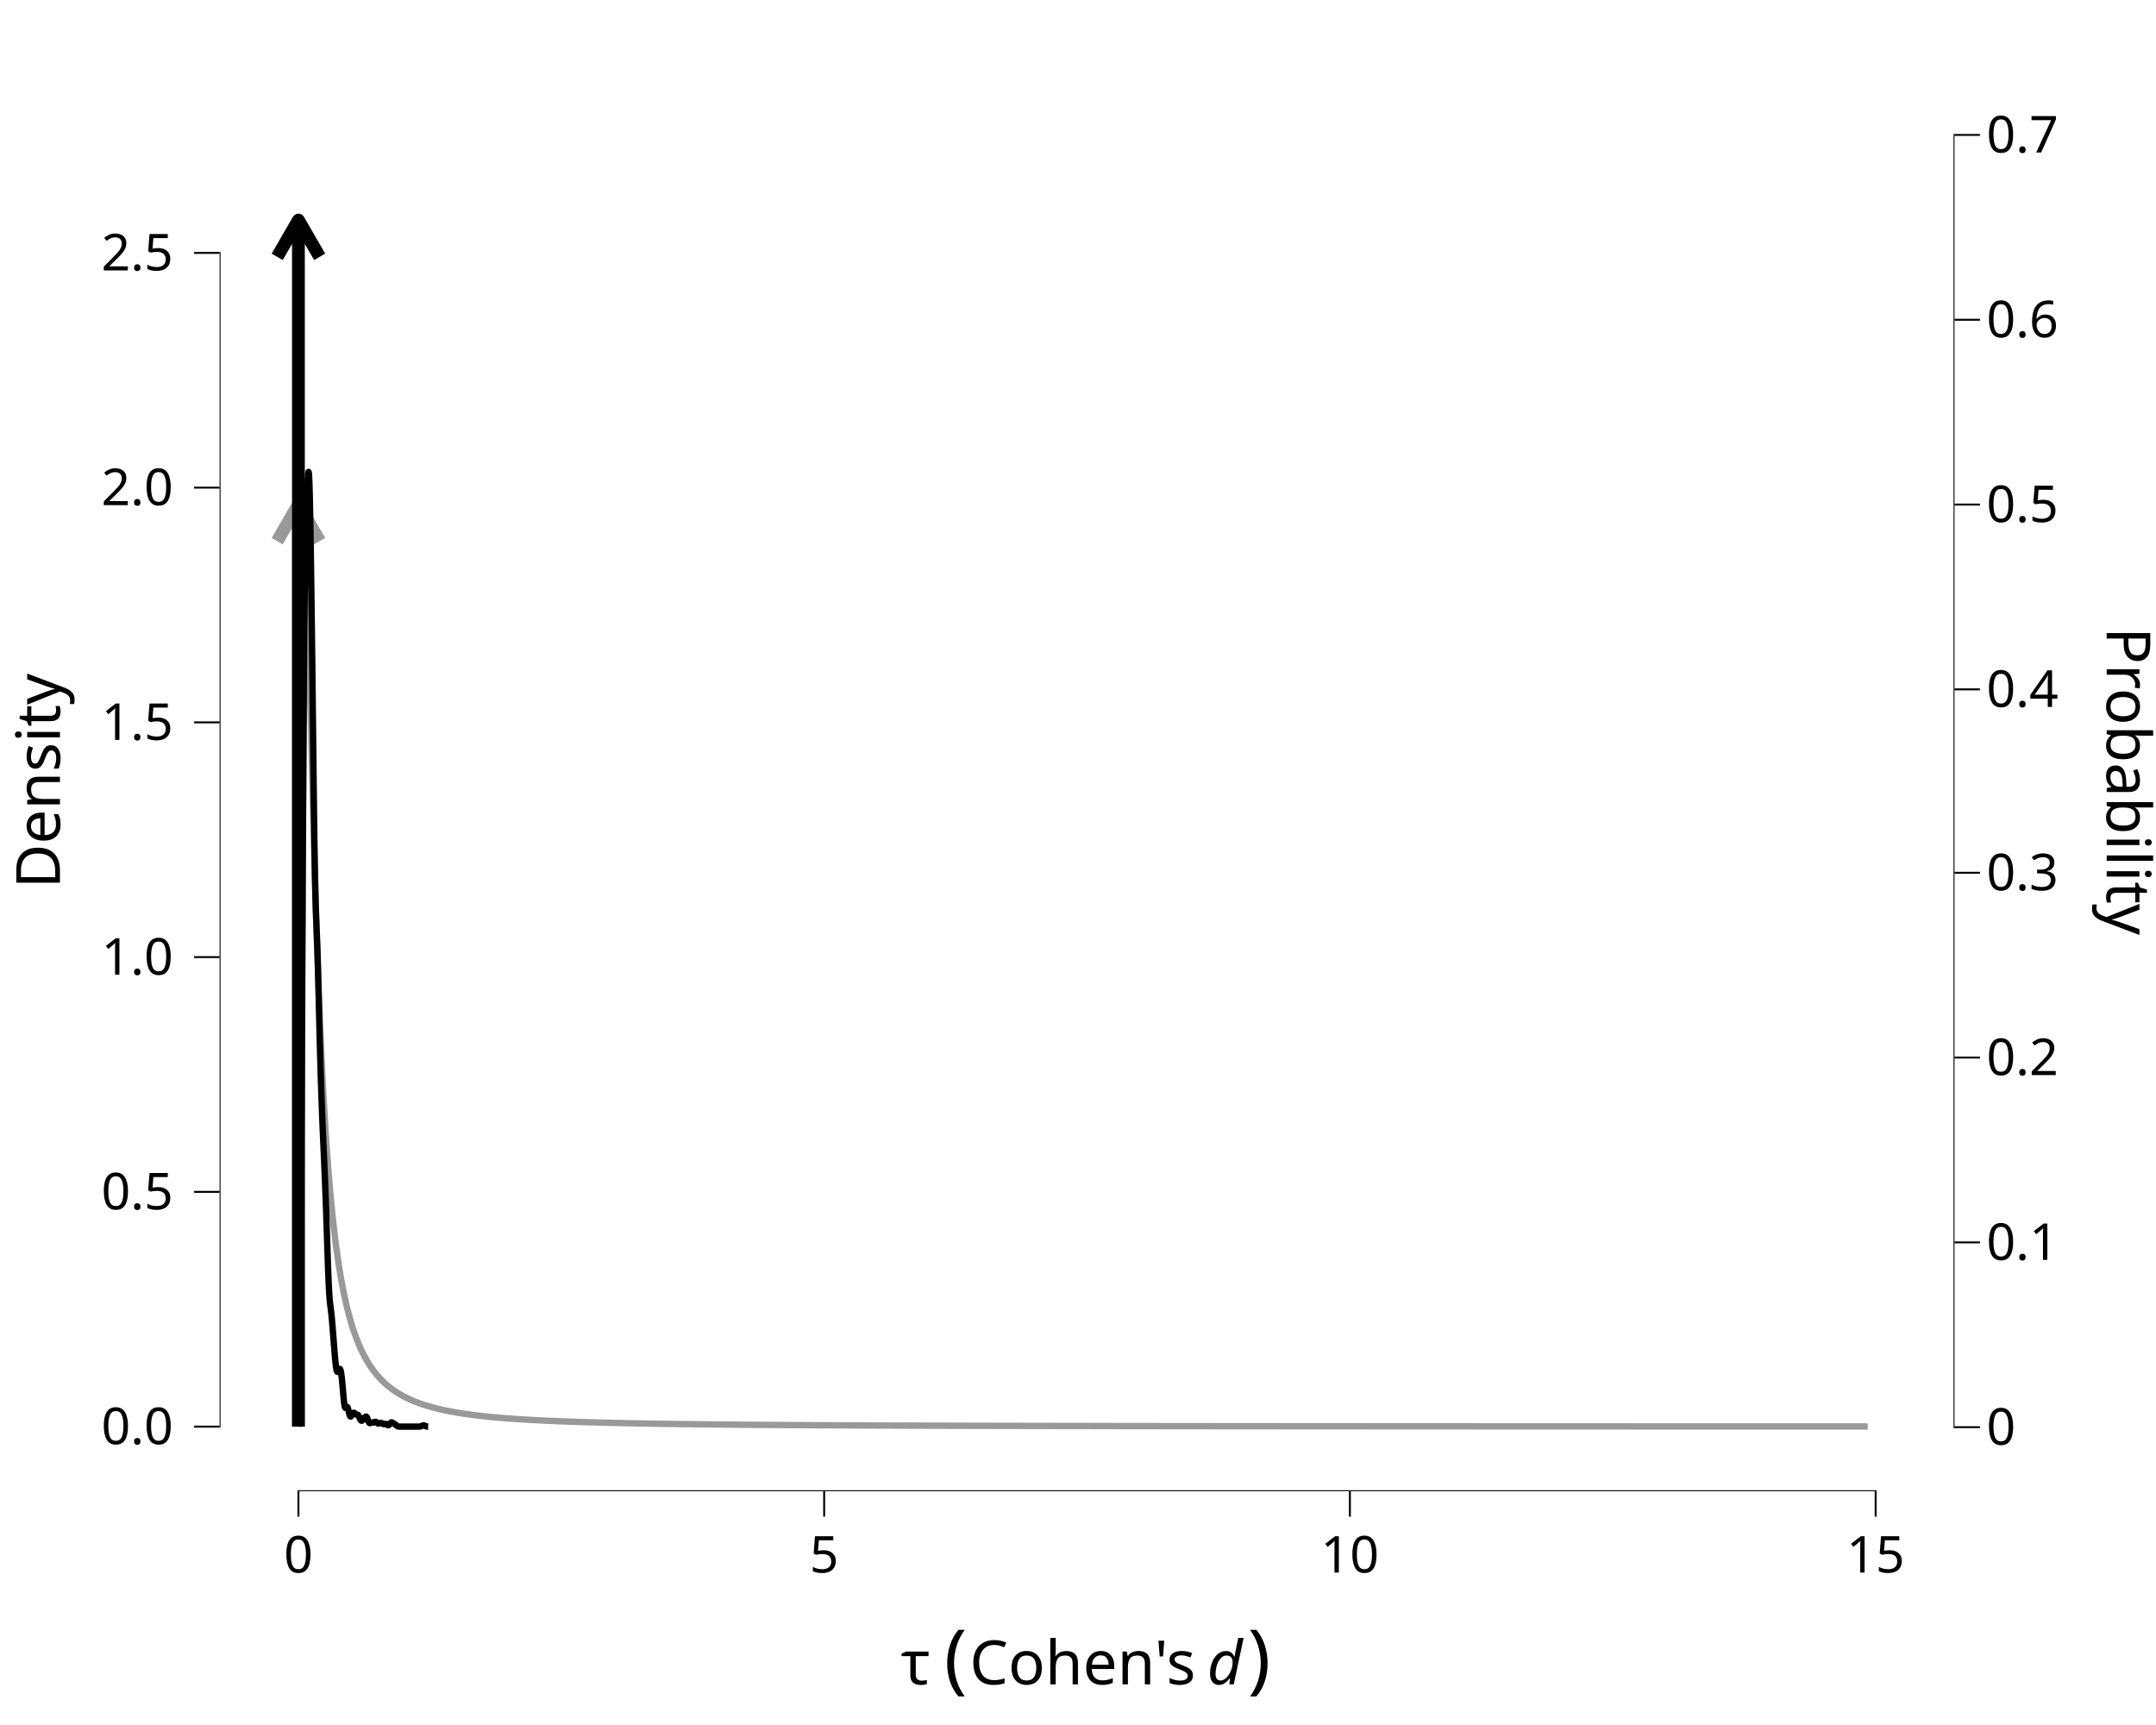
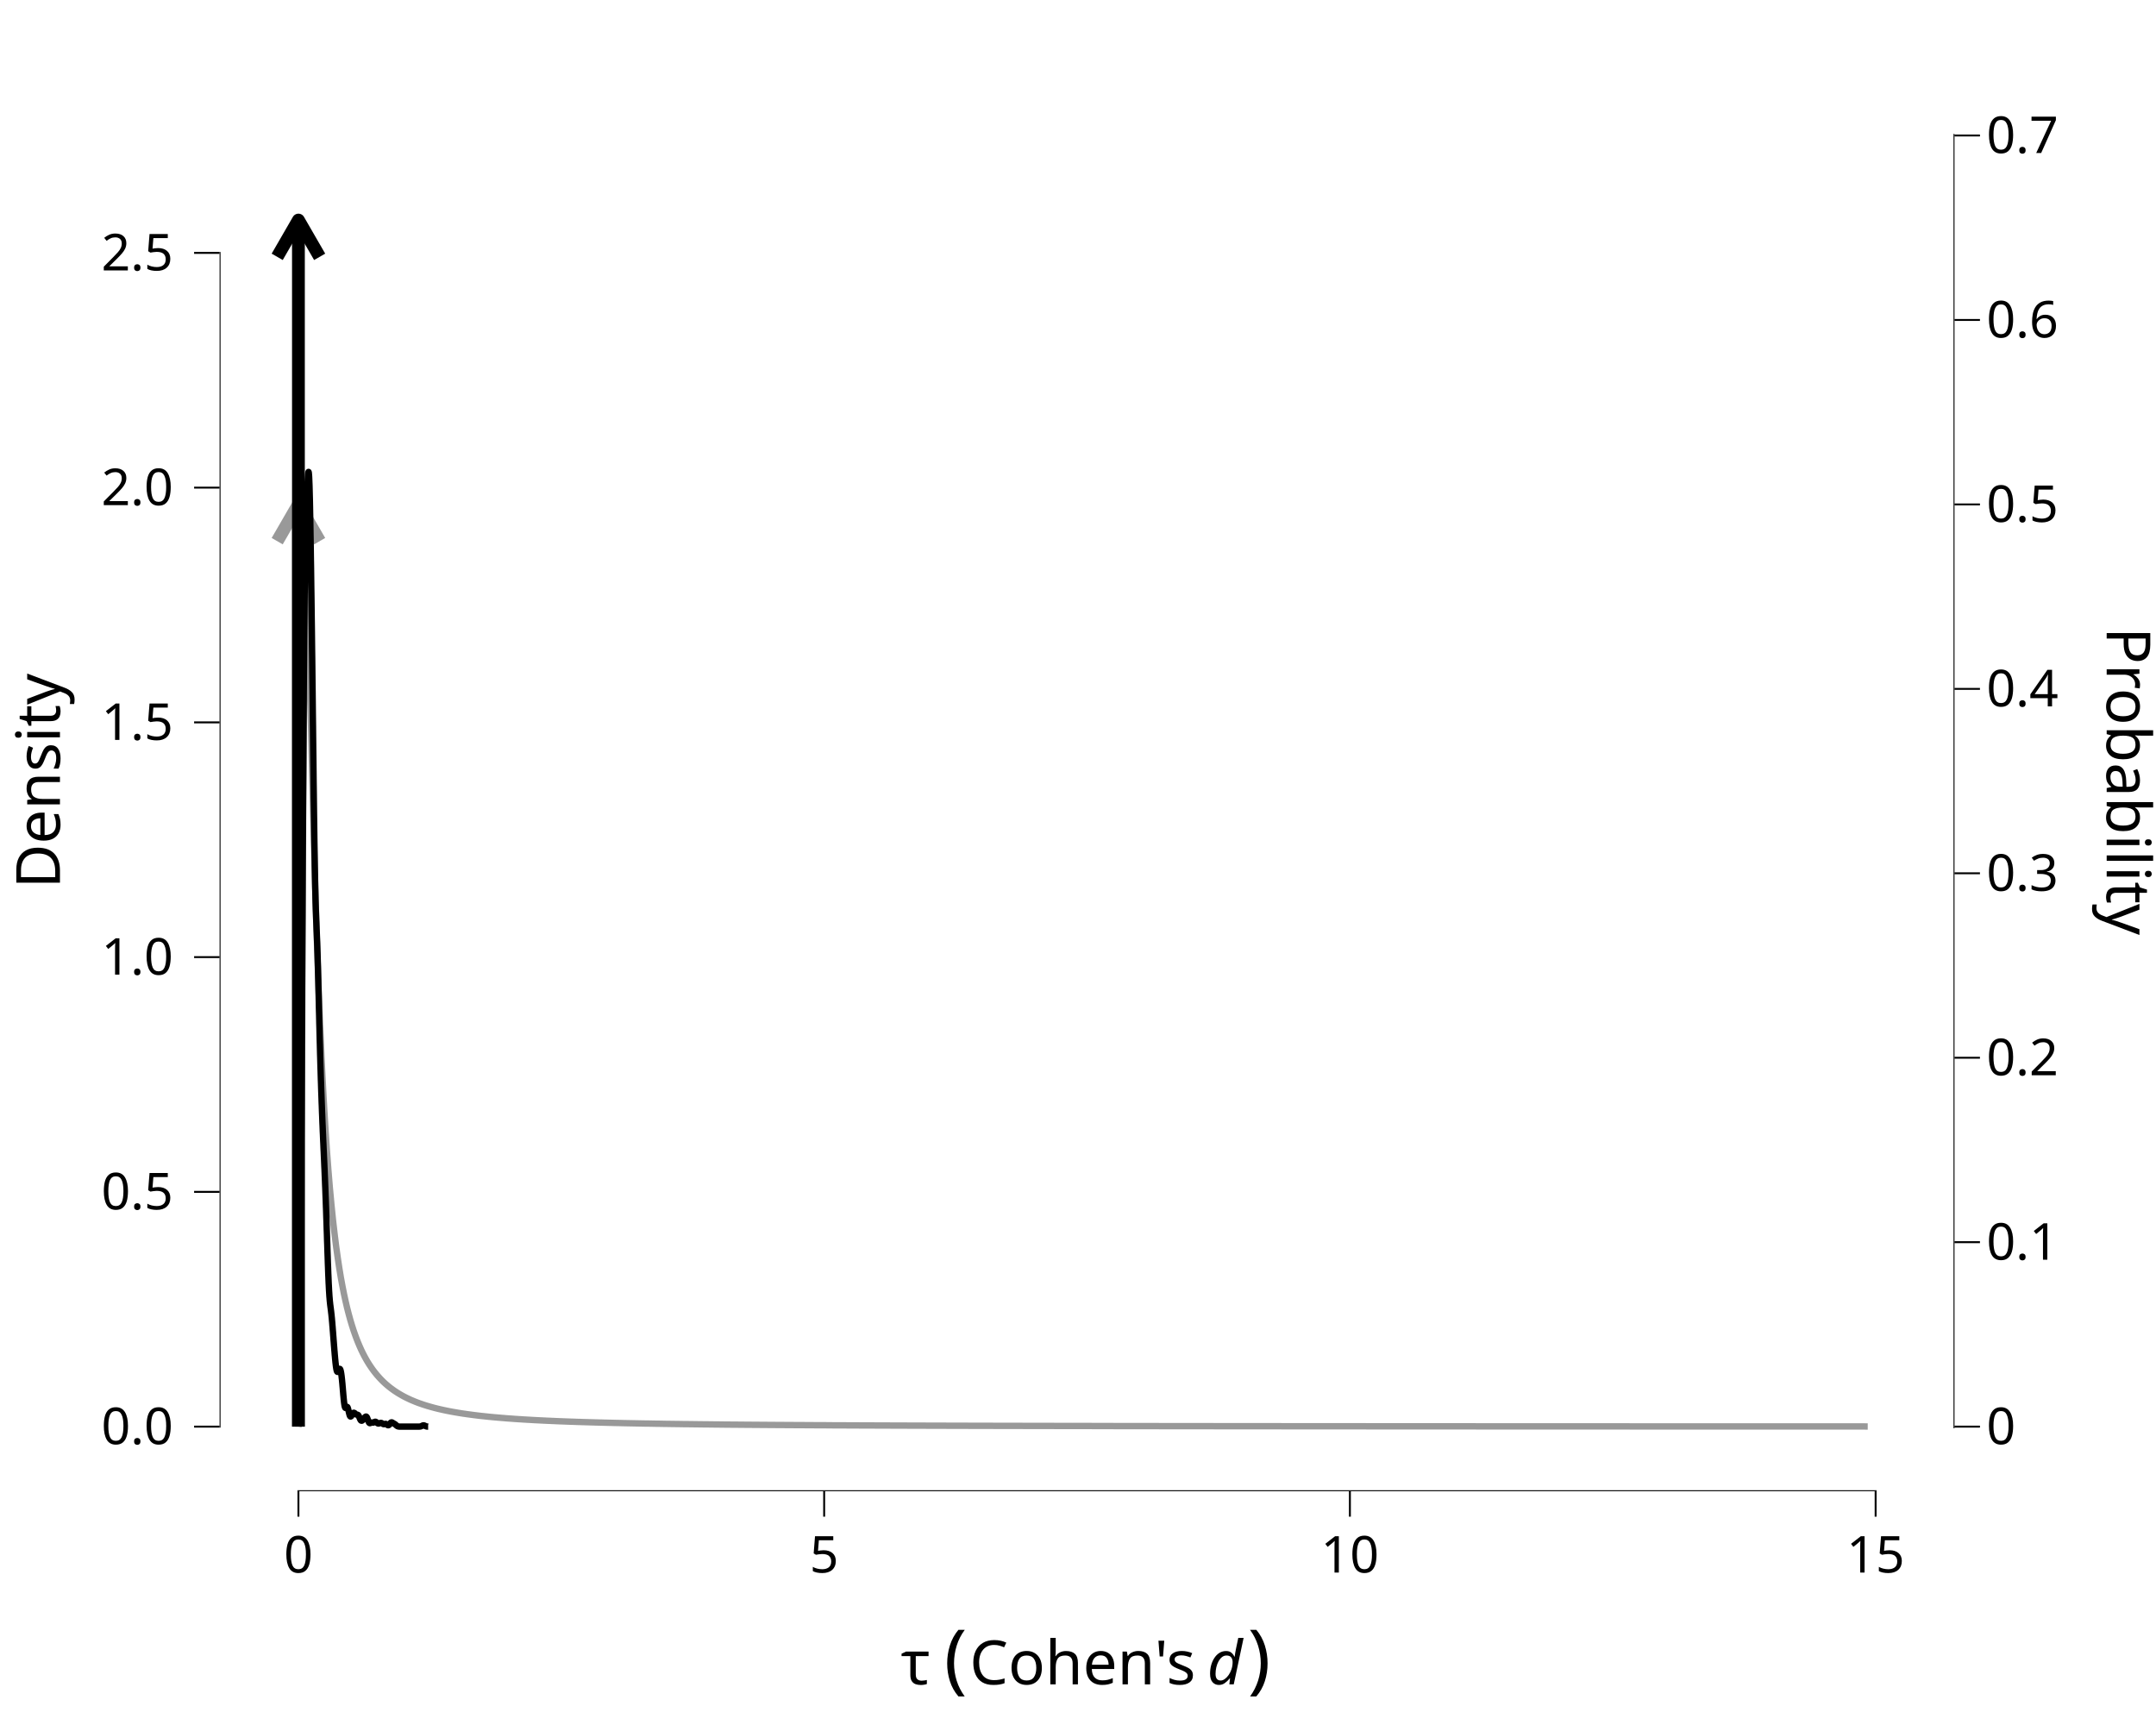
<svg xmlns="http://www.w3.org/2000/svg" class="svglite" data-engine-version="2.0" width="720.00pt" height="576.00pt" viewBox="0 0 720.00 576.00">
  <defs>
    <style type="text/css">
    .svglite line, .svglite polyline, .svglite polygon, .svglite path, .svglite rect, .svglite circle {
      fill: none;
      stroke: #000000;
      stroke-linecap: round;
      stroke-linejoin: round;
      stroke-miterlimit: 10.00;
    }
  </style>
  </defs>
  <rect width="100%" height="100%" style="stroke: none; fill: #FFFFFF;" />
  <defs>
    <clipPath id="cpMC4wMHw3MjAuMDB8MC4wMHw1NzYuMDA=">
      <rect x="0.00" y="0.00" width="720.00" height="576.00" />
    </clipPath>
  </defs>
  <g clip-path="url(#cpMC4wMHw3MjAuMDB8MC4wMHw1NzYuMDA=)">
    <rect x="-0" y="0.00" width="720.00" height="576.00" style="stroke-width: 10.67; stroke: none;" />
  </g>
  <defs>
    <clipPath id="cpNzMuMzN8NjUyLjcwfDIzLjcwfDQ5Ny45Mg==">
      <rect x="73.33" y="23.70" width="579.38" height="474.23" />
    </clipPath>
  </defs>
  <g clip-path="url(#cpNzMuMzN8NjUyLjcwfDIzLjcwfDQ5Ny45Mg==)">
    <rect x="73.33" y="23.70" width="579.38" height="474.23" style="stroke-width: 10.67; stroke: none;" />
    <polyline points="99.66,476.37 99.66,476.37 100.19,474.07 100.71,389.40 101.23,270.35 101.76,208.82 102.28,193.49 102.81,201.84 103.33,220.21 103.86,241.73 104.38,263.23 104.91,283.35 105.43,301.61 105.96,317.92 106.48,332.38 107.01,345.17 107.53,356.49 108.05,366.50 108.58,375.39 109.10,383.29 109.63,390.34 110.15,396.65 110.68,402.31 111.20,407.41 111.73,412.01 112.25,416.18 112.78,419.96 113.30,423.40 113.82,426.55 114.35,429.42 114.87,432.06 115.40,434.48 115.92,436.72 116.45,438.78 116.97,440.68 117.50,442.45 118.02,444.09 118.55,445.61 119.07,447.03 119.60,448.36 120.12,449.59 120.64,450.75 121.17,451.84 121.69,452.85 122.22,453.81 122.74,454.71 123.27,455.56 123.79,456.35 124.32,457.11 124.84,457.82 125.37,458.49 125.89,459.13 126.42,459.73 126.94,460.31 127.46,460.85 127.99,461.37 128.51,461.86 129.04,462.33 129.56,462.77 130.09,463.20 130.61,463.60 131.14,463.99 131.66,464.36 132.19,464.71 132.71,465.05 133.23,465.37 133.76,465.68 134.28,465.98 134.81,466.27 135.33,466.54 135.86,466.80 136.38,467.05 136.91,467.30 137.43,467.53 137.96,467.75 138.48,467.97 139.01,468.18 139.53,468.38 140.05,468.57 140.58,468.75 141.10,468.93 141.63,469.11 142.15,469.27 142.68,469.44 143.20,469.59 143.73,469.74 144.25,469.89 144.78,470.03 145.30,470.17 145.83,470.30 146.35,470.43 146.87,470.55 147.40,470.67 147.92,470.79 148.45,470.90 148.97,471.01 149.50,471.12 150.02,471.22 150.55,471.32 151.07,471.42 151.60,471.51 152.12,471.60 152.64,471.69 153.17,471.78 153.69,471.86 154.22,471.95 154.74,472.03 155.27,472.10 155.79,472.18 156.32,472.25 156.84,472.32 157.37,472.39 157.89,472.46 158.42,472.53 158.94,472.59 159.46,472.66 159.99,472.72 160.51,472.78 161.04,472.84 161.56,472.89 162.09,472.95 162.61,473.00 163.14,473.06 163.66,473.11 164.19,473.16 164.71,473.21 165.24,473.26 165.76,473.30 166.28,473.35 166.81,473.39 167.33,473.44 167.86,473.48 168.38,473.52 168.91,473.57 169.43,473.61 169.96,473.65 170.48,473.68 171.01,473.72 171.53,473.76 172.05,473.80 172.58,473.83 173.10,473.87 173.63,473.90 174.15,473.93 174.68,473.97 175.20,474.00 175.73,474.03 176.25,474.06 176.78,474.09 177.30,474.12 177.83,474.15 178.35,474.18 178.87,474.21 179.40,474.23 179.92,474.26 180.45,474.29 180.97,474.31 181.50,474.34 182.02,474.36 182.55,474.39 183.07,474.41 183.60,474.43 184.12,474.46 184.64,474.48 185.17,474.50 185.69,474.53 186.22,474.55 186.74,474.57 187.27,474.59 187.79,474.61 188.32,474.63 188.84,474.65 189.37,474.67 189.89,474.69 190.42,474.71 190.94,474.73 191.46,474.74 191.99,474.76 192.51,474.78 193.04,474.80 193.56,474.81 194.09,474.83 194.61,474.85 195.14,474.86 195.66,474.88 196.19,474.89 196.71,474.91 197.24,474.92 197.76,474.94 198.28,474.95 198.81,474.97 199.33,474.98 199.86,475.00 200.38,475.01 200.91,475.02 201.43,475.04 201.96,475.05 202.48,475.06 203.01,475.08 203.53,475.09 204.05,475.10 204.58,475.11 205.10,475.13 205.63,475.14 206.15,475.15 206.68,475.16 207.20,475.17 207.73,475.19 208.25,475.20 208.78,475.21 209.30,475.22 209.83,475.23 210.35,475.24 210.87,475.25 211.40,475.26 211.92,475.27 212.45,475.28 212.97,475.29 213.50,475.30 214.02,475.31 214.55,475.32 215.07,475.33 215.60,475.34 216.12,475.35 216.65,475.35 217.17,475.36 217.69,475.37 218.22,475.38 218.74,475.39 219.27,475.40 219.79,475.41 220.32,475.41 220.84,475.42 221.37,475.43 221.89,475.44 222.42,475.45 222.94,475.45 223.46,475.46 223.99,475.47 224.51,475.48 225.04,475.48 225.56,475.49 226.09,475.50 226.61,475.50 227.14,475.51 227.66,475.52 228.19,475.53 228.71,475.53 229.24,475.54 229.76,475.54 230.28,475.55 230.81,475.56 231.33,475.56 231.86,475.57 232.38,475.58 232.91,475.58 233.43,475.59 233.96,475.59 234.48,475.60 235.01,475.61 235.53,475.61 236.05,475.62 236.58,475.62 237.10,475.63 237.63,475.63 238.15,475.64 238.68,475.65 239.20,475.65 239.73,475.66 240.25,475.66 240.78,475.67 241.30,475.67 241.83,475.68 242.35,475.68 242.87,475.69 243.40,475.69 243.92,475.70 244.45,475.70 244.97,475.71 245.50,475.71 246.02,475.71 246.55,475.72 247.07,475.72 247.60,475.73 248.12,475.73 248.65,475.74 249.17,475.74 249.69,475.75 250.22,475.75 250.74,475.75 251.27,475.76 251.79,475.76 252.32,475.77 252.84,475.77 253.37,475.77 253.89,475.78 254.42,475.78 254.94,475.79 255.46,475.79 255.99,475.79 256.51,475.80 257.04,475.80 257.56,475.81 258.09,475.81 258.61,475.81 259.14,475.82 259.66,475.82 260.19,475.82 260.71,475.83 261.24,475.83 261.76,475.83 262.28,475.84 262.81,475.84 263.33,475.84 263.86,475.85 264.38,475.85 264.91,475.85 265.43,475.86 265.96,475.86 266.48,475.86 267.01,475.87 267.53,475.87 268.06,475.87 268.58,475.87 269.10,475.88 269.63,475.88 270.15,475.88 270.68,475.89 271.20,475.89 271.73,475.89 272.25,475.90 272.78,475.90 273.30,475.90 273.83,475.90 274.35,475.91 274.87,475.91 275.40,475.91 275.92,475.91 276.45,475.92 276.97,475.92 277.50,475.92 278.02,475.93 278.55,475.93 279.07,475.93 279.60,475.93 280.12,475.94 280.65,475.94 281.17,475.94 281.69,475.94 282.22,475.94 282.74,475.95 283.27,475.95 283.79,475.95 284.32,475.95 284.84,475.96 285.37,475.96 285.89,475.96 286.42,475.96 286.94,475.97 287.46,475.97 287.99,475.97 288.51,475.97 289.04,475.97 289.56,475.98 290.09,475.98 290.61,475.98 291.14,475.98 291.66,475.98 292.19,475.99 292.71,475.99 293.24,475.99 293.76,475.99 294.28,475.99 294.81,476.00 295.33,476.00 295.86,476.00 296.38,476.00 296.91,476.00 297.43,476.01 297.96,476.01 298.48,476.01 299.01,476.01 299.53,476.01 300.06,476.02 300.58,476.02 301.10,476.02 301.63,476.02 302.15,476.02 302.68,476.02 303.20,476.03 303.73,476.03 304.25,476.03 304.78,476.03 305.30,476.03 305.83,476.03 306.35,476.04 306.87,476.04 307.40,476.04 307.92,476.04 308.45,476.04 308.97,476.04 309.50,476.05 310.02,476.05 310.55,476.05 311.07,476.05 311.60,476.05 312.12,476.05 312.65,476.06 313.17,476.06 313.69,476.06 314.22,476.06 314.74,476.06 315.27,476.06 315.79,476.06 316.32,476.07 316.84,476.07 317.37,476.07 317.89,476.07 318.42,476.07 318.94,476.07 319.47,476.07 319.99,476.08 320.51,476.08 321.04,476.08 321.56,476.08 322.09,476.08 322.61,476.08 323.14,476.08 323.66,476.09 324.19,476.09 324.71,476.09 325.24,476.09 325.76,476.09 326.28,476.09 326.81,476.09 327.33,476.09 327.86,476.10 328.38,476.10 328.91,476.10 329.43,476.10 329.96,476.10 330.48,476.10 331.01,476.10 331.53,476.10 332.06,476.11 332.58,476.11 333.10,476.11 333.63,476.11 334.15,476.11 334.68,476.11 335.20,476.11 335.73,476.11 336.25,476.11 336.78,476.12 337.30,476.12 337.83,476.12 338.35,476.12 338.87,476.12 339.40,476.12 339.92,476.12 340.45,476.12 340.97,476.12 341.50,476.12 342.02,476.13 342.55,476.13 343.07,476.13 343.60,476.13 344.12,476.13 344.65,476.13 345.17,476.13 345.69,476.13 346.22,476.13 346.74,476.14 347.27,476.14 347.79,476.14 348.32,476.14 348.84,476.14 349.37,476.14 349.89,476.14 350.42,476.14 350.94,476.14 351.47,476.14 351.99,476.14 352.51,476.15 353.04,476.15 353.56,476.15 354.09,476.15 354.61,476.15 355.14,476.15 355.66,476.15 356.19,476.15 356.71,476.15 357.24,476.15 357.76,476.15 358.28,476.16 358.81,476.16 359.33,476.16 359.86,476.16 360.38,476.16 360.91,476.16 361.43,476.16 361.96,476.16 362.48,476.16 363.01,476.16 363.53,476.16 364.06,476.16 364.58,476.16 365.10,476.17 365.63,476.17 366.15,476.17 366.68,476.17 367.20,476.17 367.73,476.17 368.25,476.17 368.78,476.17 369.30,476.17 369.83,476.17 370.35,476.17 370.88,476.17 371.40,476.17 371.92,476.18 372.45,476.18 372.97,476.18 373.50,476.18 374.02,476.18 374.55,476.18 375.07,476.18 375.60,476.18 376.12,476.18 376.65,476.18 377.17,476.18 377.69,476.18 378.22,476.18 378.74,476.18 379.27,476.19 379.79,476.19 380.32,476.19 380.84,476.19 381.37,476.19 381.89,476.19 382.42,476.19 382.94,476.19 383.47,476.19 383.99,476.19 384.51,476.19 385.04,476.19 385.56,476.19 386.09,476.19 386.61,476.19 387.14,476.20 387.66,476.20 388.19,476.20 388.71,476.20 389.24,476.20 389.76,476.20 390.28,476.20 390.81,476.20 391.33,476.20 391.86,476.20 392.38,476.20 392.91,476.20 393.43,476.20 393.96,476.20 394.48,476.20 395.01,476.20 395.53,476.20 396.06,476.21 396.58,476.21 397.10,476.21 397.63,476.21 398.15,476.21 398.68,476.21 399.20,476.21 399.73,476.21 400.25,476.21 400.78,476.21 401.30,476.21 401.83,476.21 402.35,476.21 402.88,476.21 403.40,476.21 403.92,476.21 404.45,476.21 404.97,476.21 405.50,476.22 406.02,476.22 406.55,476.22 407.07,476.22 407.60,476.22 408.12,476.22 408.65,476.22 409.17,476.22 409.69,476.22 410.22,476.22 410.74,476.22 411.27,476.22 411.79,476.22 412.32,476.22 412.84,476.22 413.37,476.22 413.89,476.22 414.42,476.22 414.94,476.22 415.47,476.22 415.99,476.22 416.51,476.23 417.04,476.23 417.56,476.23 418.09,476.23 418.61,476.23 419.14,476.23 419.66,476.23 420.19,476.23 420.71,476.23 421.24,476.23 421.76,476.23 422.29,476.23 422.81,476.23 423.33,476.23 423.86,476.23 424.38,476.23 424.91,476.23 425.43,476.23 425.96,476.23 426.48,476.23 427.01,476.23 427.53,476.23 428.06,476.24 428.58,476.24 429.10,476.24 429.63,476.24 430.15,476.24 430.68,476.24 431.20,476.24 431.73,476.24 432.25,476.24 432.78,476.24 433.30,476.24 433.83,476.24 434.35,476.24 434.88,476.24 435.40,476.24 435.92,476.24 436.45,476.24 436.97,476.24 437.50,476.24 438.02,476.24 438.55,476.24 439.07,476.24 439.60,476.24 440.12,476.24 440.65,476.24 441.17,476.25 441.70,476.25 442.22,476.25 442.74,476.25 443.27,476.25 443.79,476.25 444.32,476.25 444.84,476.25 445.37,476.25 445.89,476.25 446.42,476.25 446.94,476.25 447.47,476.25 447.99,476.25 448.51,476.25 449.04,476.25 449.56,476.25 450.09,476.25 450.61,476.25 451.14,476.25 451.66,476.25 452.19,476.25 452.71,476.25 453.24,476.25 453.76,476.25 454.29,476.25 454.81,476.25 455.33,476.25 455.86,476.25 456.38,476.26 456.91,476.26 457.43,476.26 457.96,476.26 458.48,476.26 459.01,476.26 459.53,476.26 460.06,476.26 460.58,476.26 461.10,476.26 461.63,476.26 462.15,476.26 462.68,476.26 463.20,476.26 463.73,476.26 464.25,476.26 464.78,476.26 465.30,476.26 465.83,476.26 466.35,476.26 466.88,476.26 467.40,476.26 467.92,476.26 468.45,476.26 468.97,476.26 469.50,476.26 470.02,476.26 470.55,476.26 471.07,476.26 471.60,476.26 472.12,476.26 472.65,476.26 473.17,476.26 473.70,476.27 474.22,476.27 474.74,476.27 475.27,476.27 475.79,476.27 476.32,476.27 476.84,476.27 477.37,476.27 477.89,476.27 478.42,476.27 478.94,476.27 479.47,476.27 479.99,476.27 480.51,476.27 481.04,476.27 481.56,476.27 482.09,476.27 482.61,476.27 483.14,476.27 483.66,476.27 484.19,476.27 484.71,476.27 485.24,476.27 485.76,476.27 486.29,476.27 486.81,476.27 487.33,476.27 487.86,476.27 488.38,476.27 488.91,476.27 489.43,476.27 489.96,476.27 490.48,476.27 491.01,476.27 491.53,476.27 492.06,476.27 492.58,476.27 493.11,476.28 493.63,476.28 494.15,476.28 494.68,476.28 495.20,476.28 495.73,476.28 496.25,476.28 496.78,476.28 497.30,476.28 497.83,476.28 498.35,476.28 498.88,476.28 499.40,476.28 499.92,476.28 500.45,476.28 500.97,476.28 501.50,476.28 502.02,476.28 502.55,476.28 503.07,476.28 503.60,476.28 504.12,476.28 504.65,476.28 505.17,476.28 505.70,476.28 506.22,476.28 506.74,476.28 507.27,476.28 507.79,476.28 508.32,476.28 508.84,476.28 509.37,476.28 509.89,476.28 510.42,476.28 510.94,476.28 511.47,476.28 511.99,476.28 512.51,476.28 513.04,476.28 513.56,476.28 514.09,476.28 514.61,476.28 515.14,476.28 515.66,476.28 516.19,476.28 516.71,476.29 517.24,476.29 517.76,476.29 518.29,476.29 518.81,476.29 519.33,476.29 519.86,476.29 520.38,476.29 520.91,476.29 521.43,476.29 521.96,476.29 522.48,476.29 523.01,476.29 523.53,476.29 524.06,476.29 524.58,476.29 525.11,476.29 525.63,476.29 526.15,476.29 526.68,476.29 527.20,476.29 527.73,476.29 528.25,476.29 528.78,476.29 529.30,476.29 529.83,476.29 530.35,476.29 530.88,476.29 531.40,476.29 531.92,476.29 532.45,476.29 532.97,476.29 533.50,476.29 534.02,476.29 534.55,476.29 535.07,476.29 535.60,476.29 536.12,476.29 536.65,476.29 537.17,476.29 537.70,476.29 538.22,476.29 538.74,476.29 539.27,476.29 539.79,476.29 540.32,476.29 540.84,476.29 541.37,476.29 541.89,476.29 542.42,476.29 542.94,476.29 543.47,476.29 543.99,476.29 544.52,476.30 545.04,476.30 545.56,476.30 546.09,476.30 546.61,476.30 547.14,476.30 547.66,476.30 548.19,476.30 548.71,476.30 549.24,476.30 549.76,476.30 550.29,476.30 550.81,476.30 551.33,476.30 551.86,476.30 552.38,476.30 552.91,476.30 553.43,476.30 553.96,476.30 554.48,476.30 555.01,476.30 555.53,476.30 556.06,476.30 556.58,476.30 557.11,476.30 557.63,476.30 558.15,476.30 558.68,476.30 559.20,476.30 559.73,476.30 560.25,476.30 560.78,476.30 561.30,476.30 561.83,476.30 562.35,476.30 562.88,476.30 563.40,476.30 563.92,476.30 564.45,476.30 564.97,476.30 565.50,476.30 566.02,476.30 566.55,476.30 567.07,476.30 567.60,476.30 568.12,476.30 568.65,476.30 569.17,476.30 569.70,476.30 570.22,476.30 570.74,476.30 571.27,476.30 571.79,476.30 572.32,476.30 572.84,476.30 573.37,476.30 573.89,476.30 574.42,476.30 574.94,476.30 575.47,476.30 575.99,476.30 576.52,476.30 577.04,476.30 577.56,476.30 578.09,476.30 578.61,476.30 579.14,476.31 579.66,476.31 580.19,476.31 580.71,476.31 581.24,476.31 581.76,476.31 582.29,476.31 582.81,476.31 583.33,476.31 583.86,476.31 584.38,476.31 584.91,476.31 585.43,476.31 585.96,476.31 586.48,476.31 587.01,476.31 587.53,476.31 588.06,476.31 588.58,476.31 589.11,476.31 589.63,476.31 590.15,476.31 590.68,476.31 591.20,476.31 591.73,476.31 592.25,476.31 592.78,476.31 593.30,476.31 593.83,476.31 594.35,476.31 594.88,476.31 595.40,476.31 595.93,476.31 596.45,476.31 596.97,476.31 597.50,476.31 598.02,476.31 598.55,476.31 599.07,476.31 599.60,476.31 600.12,476.31 600.65,476.31 601.17,476.31 601.70,476.31 602.22,476.31 602.74,476.31 603.27,476.31 603.79,476.31 604.32,476.31 604.84,476.31 605.37,476.31 605.89,476.31 606.42,476.31 606.94,476.31 607.47,476.31 607.99,476.31 608.52,476.31 609.04,476.31 609.56,476.31 610.09,476.31 610.61,476.31 611.14,476.31 611.66,476.31 612.19,476.31 612.71,476.31 613.24,476.31 613.76,476.31 614.29,476.31 614.81,476.31 615.33,476.31 615.86,476.31 616.38,476.31 616.91,476.31 617.43,476.31 617.96,476.31 618.48,476.31 619.01,476.31 619.53,476.31 620.06,476.31 620.58,476.31 621.11,476.31 621.63,476.31 622.15,476.31 622.68,476.31 623.20,476.32 623.73,476.32 " style="stroke-width: 2.13; stroke: #999999; stroke-linecap: butt;" />
    <line x1="99.66" y1="476.37" x2="99.66" y2="168.43" style="stroke-width: 4.27; stroke: #999999; stroke-linecap: butt;" />
    <polyline points="106.75,180.70 99.66,168.43 92.57,180.70 " style="stroke-width: 4.27; stroke: #999999; stroke-linecap: butt;" />
    <polyline points="99.66,476.37 99.66,468.52 99.70,467.21 99.75,465.74 99.79,464.07 99.83,462.21 99.88,460.12 99.92,457.80 99.96,455.22 100.01,452.36 100.05,449.22 100.09,445.78 100.14,442.04 100.18,437.98 100.22,433.59 100.27,428.87 100.31,423.81 100.35,418.42 100.40,412.69 100.44,406.62 100.48,400.24 100.53,393.53 100.57,386.53 100.61,379.25 100.66,371.69 100.70,363.91 100.75,355.92 100.79,347.77 100.83,339.49 100.88,331.11 100.92,322.67 100.96,314.21 101.01,305.78 101.05,297.41 101.09,289.15 101.14,281.03 101.18,273.09 101.22,265.37 101.27,257.90 101.31,250.73 101.35,243.88 101.40,237.35 101.44,231.18 101.48,225.36 101.53,219.91 101.57,214.83 101.61,210.12 101.66,205.77 101.70,201.77 101.74,198.10 101.79,194.76 101.83,191.72 101.87,188.96 101.92,186.45 101.96,184.18 102.00,182.12 102.05,180.23 102.09,178.50 102.13,176.90 102.18,175.40 102.22,174.00 102.26,172.66 102.31,171.39 102.35,170.16 102.39,168.97 102.44,167.82 102.48,166.69 102.52,165.60 102.57,164.53 102.61,163.51 102.65,162.53 102.70,161.61 102.74,160.75 102.78,159.97 102.83,159.27 102.87,158.68 102.91,158.20 102.96,157.85 103.00,157.64 103.04,157.58 103.09,157.69 103.13,157.96 103.17,158.42 103.22,159.06 103.26,159.90 103.30,160.94 103.35,162.17 103.39,163.60 103.43,165.21 103.48,167.01 103.52,168.98 103.56,171.12 103.61,173.41 103.65,175.84 103.69,178.42 103.74,181.11 103.78,183.92 103.82,186.83 103.87,189.83 103.91,192.91 103.95,196.08 104.00,199.32 104.04,202.63 104.08,206.00 104.13,209.43 104.17,212.92 104.21,216.47 104.26,220.06 104.30,223.71 104.34,227.40 104.39,231.14 104.43,234.90 104.47,238.69 104.52,242.50 104.56,246.31 104.60,250.11 104.65,253.88 104.69,257.61 104.73,261.28 104.78,264.87 104.82,268.37 104.86,271.76 104.91,275.03 104.95,278.17 104.99,281.16 105.04,284.00 105.08,286.68 105.12,289.19 105.17,291.54 105.21,293.72 105.25,295.75 105.30,297.61 105.34,299.32 105.38,300.89 105.43,302.35 105.47,303.70 105.52,304.95 105.56,306.13 105.60,307.25 105.65,308.32 105.69,309.37 105.73,310.41 105.78,311.45 105.82,312.50 105.86,313.59 105.91,314.72 105.95,315.90 105.99,317.14 106.04,318.44 106.08,319.81 106.12,321.24 106.17,322.74 106.21,324.30 106.25,325.91 106.30,327.58 106.34,329.29 106.38,331.03 106.43,332.80 106.47,334.59 106.51,336.39 106.56,338.18 106.60,339.97 106.64,341.74 106.69,343.48 106.73,345.20 106.77,346.89 106.82,348.54 106.86,350.15 106.90,351.73 106.95,353.27 106.99,354.77 107.03,356.23 107.08,357.66 107.12,359.06 107.16,360.42 107.21,361.76 107.25,363.07 107.29,364.35 107.34,365.61 107.38,366.84 107.42,368.05 107.47,369.24 107.51,370.40 107.55,371.54 107.60,372.66 107.64,373.76 107.68,374.84 107.73,375.89 107.77,376.93 107.81,377.95 107.86,378.95 107.90,379.93 107.94,380.90 107.99,381.86 108.03,382.81 108.07,383.76 108.12,384.71 108.16,385.65 108.20,386.60 108.25,387.56 108.29,388.52 108.33,389.50 108.38,390.49 108.42,391.50 108.46,392.52 108.51,393.56 108.55,394.62 108.59,395.70 108.64,396.81 108.68,397.93 108.72,399.08 108.77,400.25 108.81,401.44 108.85,402.65 108.90,403.88 108.94,405.13 108.98,406.40 109.03,407.68 109.07,408.98 109.11,410.29 109.16,411.61 109.20,412.93 109.24,414.26 109.29,415.58 109.33,416.89 109.37,418.19 109.42,419.47 109.46,420.73 109.50,421.96 109.55,423.16 109.59,424.31 109.63,425.42 109.68,426.48 109.72,427.49 109.76,428.45 109.81,429.35 109.85,430.19 109.89,430.97 109.94,431.69 109.98,432.35 110.02,432.96 110.07,433.51 110.11,434.02 110.15,434.49 110.20,434.92 110.24,435.32 110.28,435.70 110.33,436.05 110.37,436.40 110.42,436.73 110.46,437.07 110.50,437.40 110.55,437.75 110.59,438.10 110.63,438.48 110.68,438.86 110.72,439.27 110.76,439.69 110.81,440.14 110.85,440.60 110.89,441.08 110.94,441.58 110.98,442.09 111.02,442.61 111.07,443.15 111.11,443.69 111.15,444.24 111.20,444.80 111.24,445.36 111.28,445.92 111.33,446.48 111.37,447.04 111.41,447.59 111.46,448.15 111.50,448.70 111.54,449.25 111.59,449.80 111.63,450.34 111.67,450.87 111.72,451.40 111.76,451.91 111.80,452.42 111.85,452.91 111.89,453.39 111.93,453.86 111.98,454.31 112.02,454.74 112.06,455.14 112.11,455.53 112.15,455.89 112.19,456.22 112.24,456.53 112.28,456.82 112.32,457.07 112.37,457.30 112.41,457.49 112.45,457.66 112.50,457.80 112.54,457.91 112.58,458.00 112.63,458.05 112.67,458.08 112.71,458.09 112.76,458.07 112.80,458.04 112.84,457.99 112.89,457.93 112.93,457.85 112.97,457.76 113.02,457.67 113.06,457.58 113.10,457.49 113.15,457.40 113.19,457.31 113.23,457.24 113.28,457.17 113.32,457.12 113.36,457.08 113.41,457.07 113.45,457.07 113.49,457.09 113.54,457.13 113.58,457.19 113.62,457.27 113.67,457.38 113.71,457.51 113.75,457.66 113.80,457.84 113.84,458.04 113.88,458.26 113.93,458.51 113.97,458.79 114.01,459.09 114.06,459.42 114.10,459.77 114.14,460.14 114.19,460.54 114.23,460.96 114.27,461.40 114.32,461.86 114.36,462.34 114.40,462.83 114.45,463.33 114.49,463.83 114.53,464.34 114.58,464.85 114.62,465.35 114.66,465.85 114.71,466.33 114.75,466.79 114.79,467.24 114.84,467.65 114.88,468.04 114.92,468.40 114.97,468.73 115.01,469.02 115.05,469.28 115.10,469.50 115.14,469.68 115.19,469.83 115.23,469.95 115.27,470.04 115.32,470.10 115.36,470.13 115.40,470.13 115.45,470.12 115.49,470.09 115.53,470.05 115.58,470.00 115.62,469.95 115.66,469.90 115.71,469.85 115.75,469.81 115.79,469.78 115.84,469.76 115.88,469.75 115.92,469.76 115.97,469.79 116.01,469.84 116.05,469.91 116.10,470.00 116.14,470.11 116.18,470.24 116.23,470.38 116.27,470.54 116.31,470.71 116.36,470.88 116.40,471.07 116.44,471.26 116.49,471.45 116.53,471.64 116.57,471.83 116.62,472.01 116.66,472.17 116.70,472.33 116.75,472.47 116.79,472.60 116.83,472.71 116.88,472.80 116.92,472.88 116.96,472.93 117.01,472.97 117.05,472.99 117.09,473.00 117.14,472.99 117.18,472.96 117.22,472.93 117.27,472.88 117.31,472.82 117.35,472.75 117.40,472.68 117.44,472.61 117.48,472.53 117.53,472.45 117.57,472.37 117.61,472.29 117.66,472.22 117.70,472.15 117.74,472.08 117.79,472.02 117.83,471.96 117.87,471.91 117.92,471.86 117.96,471.82 118.00,471.79 118.05,471.77 118.09,471.75 118.13,471.74 118.18,471.74 118.22,471.75 118.26,471.76 118.31,471.77 118.35,471.80 118.39,471.82 118.44,471.86 118.48,471.89 118.52,471.93 118.57,471.97 118.61,472.02 118.65,472.06 118.70,472.11 118.74,472.15 118.78,472.19 118.83,472.23 118.87,472.26 118.91,472.29 118.96,472.31 119.00,472.33 119.04,472.35 119.09,472.36 119.13,472.37 119.17,472.37 119.22,472.37 119.26,472.37 119.30,472.38 119.35,472.38 119.39,472.39 119.43,472.40 119.48,472.41 119.52,472.44 119.56,472.47 119.61,472.51 119.65,472.56 119.69,472.62 119.74,472.68 119.78,472.76 119.82,472.84 119.87,472.93 119.91,473.03 119.95,473.13 120.00,473.24 120.04,473.35 120.09,473.46 120.13,473.56 120.17,473.67 120.22,473.77 120.26,473.87 120.30,473.96 120.35,474.04 120.39,474.12 120.43,474.18 120.48,474.24 120.52,474.29 120.56,474.33 120.61,474.36 120.65,474.38 120.69,474.40 120.74,474.40 120.78,474.40 120.82,474.39 120.87,474.37 120.91,474.35 120.95,474.32 121.00,474.29 121.04,474.25 121.08,474.21 121.13,474.17 121.17,474.12 121.21,474.07 121.26,474.03 121.30,473.98 121.34,473.93 121.39,473.87 121.43,473.82 121.47,473.77 121.52,473.71 121.56,473.66 121.60,473.60 121.65,473.54 121.69,473.49 121.73,473.43 121.78,473.38 121.82,473.32 121.86,473.27 121.91,473.22 121.95,473.17 121.99,473.13 122.04,473.09 122.08,473.06 122.12,473.03 122.17,473.02 122.21,473.01 122.25,473.01 122.30,473.02 122.34,473.04 122.38,473.08 122.43,473.12 122.47,473.18 122.51,473.25 122.56,473.33 122.60,473.41 122.64,473.51 122.69,473.62 122.73,473.73 122.77,473.85 122.82,473.97 122.86,474.10 122.90,474.22 122.95,474.34 122.99,474.46 123.03,474.57 123.08,474.68 123.12,474.78 123.16,474.87 123.21,474.95 123.25,475.02 123.29,475.07 123.34,475.12 123.38,475.16 123.42,475.18 123.47,475.20 123.51,475.21 123.55,475.20 123.60,475.20 123.64,475.18 123.68,475.17 123.73,475.15 123.77,475.12 123.81,475.10 123.86,475.08 123.90,475.06 123.94,475.04 123.99,475.02 124.03,475.01 124.07,475.00 124.12,475.00 124.16,474.99 124.20,474.99 124.25,475.00 124.29,475.00 124.33,475.01 124.38,475.02 124.42,475.02 124.46,475.03 124.51,475.03 124.55,475.03 124.59,475.03 124.64,475.02 124.68,475.02 124.72,475.00 124.77,474.99 124.81,474.97 124.86,474.95 124.90,474.92 124.94,474.90 124.99,474.87 125.03,474.85 125.07,474.82 125.12,474.80 125.16,474.78 125.20,474.76 125.25,474.75 125.29,474.74 125.33,474.74 125.38,474.74 125.42,474.75 125.46,474.76 125.51,474.78 125.55,474.80 125.59,474.83 125.64,474.86 125.68,474.90 125.72,474.93 125.77,474.97 125.81,475.01 125.85,475.05 125.90,475.09 125.94,475.13 125.98,475.17 126.03,475.20 126.07,475.23 126.11,475.26 126.16,475.28 126.20,475.30 126.24,475.32 126.29,475.33 126.33,475.34 126.37,475.34 126.42,475.34 126.46,475.33 126.50,475.33 126.55,475.32 126.59,475.30 126.63,475.29 126.68,475.27 126.72,475.25 126.76,475.24 126.81,475.22 126.85,475.20 126.89,475.18 126.94,475.17 126.98,475.15 127.02,475.14 127.07,475.13 127.11,475.12 127.15,475.12 127.20,475.12 127.24,475.12 127.28,475.13 127.33,475.14 127.37,475.15 127.41,475.17 127.46,475.19 127.50,475.21 127.54,475.24 127.59,475.26 127.63,475.29 127.67,475.32 127.72,475.35 127.76,475.38 127.80,475.40 127.85,475.43 127.89,475.46 127.93,475.48 127.98,475.50 128.02,475.52 128.06,475.53 128.11,475.54 128.15,475.55 128.19,475.55 128.24,475.55 128.28,475.54 128.32,475.54 128.37,475.53 128.41,475.52 128.45,475.51 128.50,475.49 128.54,475.48 128.58,475.47 128.63,475.46 128.67,475.45 128.71,475.45 128.76,475.45 128.80,475.45 128.84,475.45 128.89,475.46 128.93,475.48 128.97,475.50 129.02,475.52 129.06,475.55 129.10,475.58 129.15,475.61 129.19,475.64 129.23,475.68 129.28,475.72 129.32,475.75 129.36,475.78 129.41,475.82 129.45,475.84 129.49,475.87 129.54,475.89 129.58,475.90 129.62,475.91 129.67,475.91 129.71,475.91 129.76,475.89 129.80,475.88 129.84,475.85 129.89,475.82 129.93,475.78 129.97,475.74 130.02,475.69 130.06,475.64 130.10,475.58 130.15,475.52 130.19,475.46 130.23,475.40 130.28,475.34 130.32,475.28 130.36,475.22 130.41,475.17 130.45,475.12 130.49,475.07 130.54,475.03 130.58,475.00 130.62,474.98 130.67,474.96 130.71,474.95 130.75,474.94 130.80,474.94 130.84,474.95 130.88,474.96 130.93,474.98 130.97,475.00 131.01,475.02 131.06,475.05 131.10,475.08 131.14,475.10 131.19,475.13 131.23,475.16 131.27,475.19 131.32,475.22 131.36,475.24 131.40,475.27 131.45,475.29 131.49,475.32 131.53,475.34 131.58,475.36 131.62,475.38 131.66,475.41 131.71,475.43 131.75,475.46 131.79,475.48 131.84,475.51 131.88,475.54 131.92,475.57 131.97,475.60 132.01,475.64 132.05,475.67 132.10,475.71 132.14,475.75 132.18,475.79 132.23,475.83 132.27,475.86 132.31,475.90 132.36,475.94 132.40,475.98 132.44,476.01 132.49,476.05 132.53,476.08 132.57,476.11 132.62,476.14 132.66,476.17 132.70,476.19 132.75,476.22 132.79,476.24 132.83,476.26 132.88,476.27 132.92,476.29 132.96,476.30 133.01,476.31 133.05,476.32 133.09,476.33 133.14,476.34 133.18,476.34 133.22,476.35 133.27,476.35 133.31,476.35 133.35,476.36 133.40,476.36 133.44,476.36 133.48,476.36 133.53,476.36 133.57,476.36 133.61,476.37 133.66,476.37 133.70,476.37 133.74,476.37 133.79,476.37 133.83,476.37 133.87,476.37 133.92,476.37 133.96,476.37 134.00,476.37 134.05,476.37 134.09,476.37 134.13,476.37 134.18,476.37 134.22,476.37 134.26,476.37 134.31,476.37 134.35,476.37 134.39,476.37 134.44,476.37 134.48,476.37 134.52,476.37 134.57,476.37 134.61,476.37 134.66,476.37 134.70,476.37 134.74,476.37 134.79,476.37 134.83,476.37 134.87,476.37 134.92,476.37 134.96,476.37 135.00,476.37 135.05,476.37 135.09,476.37 135.13,476.37 135.18,476.37 135.22,476.37 135.26,476.37 135.31,476.37 135.35,476.37 135.39,476.37 135.44,476.37 135.48,476.37 135.52,476.37 135.57,476.37 135.61,476.37 135.65,476.37 135.70,476.37 135.74,476.37 135.78,476.37 135.83,476.37 135.87,476.37 135.91,476.37 135.96,476.37 136.00,476.37 136.04,476.37 136.09,476.37 136.13,476.37 136.17,476.37 136.22,476.37 136.26,476.37 136.30,476.37 136.35,476.37 136.39,476.37 136.43,476.37 136.48,476.37 136.52,476.37 136.56,476.37 136.61,476.37 136.65,476.37 136.69,476.37 136.74,476.37 136.78,476.37 136.82,476.37 136.87,476.37 136.91,476.37 136.95,476.37 137.00,476.37 137.04,476.37 137.08,476.37 137.13,476.37 137.17,476.37 137.21,476.37 137.26,476.37 137.30,476.37 137.34,476.37 137.39,476.37 137.43,476.37 137.47,476.37 137.52,476.37 137.56,476.37 137.60,476.37 137.65,476.37 137.69,476.37 137.73,476.37 137.78,476.37 137.82,476.37 137.86,476.37 137.91,476.37 137.95,476.37 137.99,476.37 138.04,476.37 138.08,476.37 138.12,476.37 138.17,476.37 138.21,476.37 138.25,476.37 138.30,476.37 138.34,476.37 138.38,476.37 138.43,476.37 138.47,476.37 138.51,476.37 138.56,476.37 138.60,476.37 138.64,476.37 138.69,476.37 138.73,476.37 138.77,476.37 138.82,476.37 138.86,476.37 138.90,476.37 138.95,476.37 138.99,476.37 139.03,476.37 139.08,476.37 139.12,476.37 139.16,476.37 139.21,476.37 139.25,476.37 139.29,476.37 139.34,476.37 139.38,476.37 139.43,476.37 139.47,476.37 139.51,476.37 139.56,476.37 139.60,476.37 139.64,476.37 139.69,476.37 139.73,476.37 139.77,476.37 139.82,476.36 139.86,476.36 139.90,476.36 139.95,476.36 139.99,476.36 140.03,476.36 140.08,476.35 140.12,476.35 140.16,476.35 140.21,476.34 140.25,476.34 140.29,476.33 140.34,476.32 140.38,476.32 140.42,476.31 140.47,476.29 140.51,476.28 140.55,476.27 140.60,476.25 140.64,476.24 140.68,476.22 140.73,476.20 140.77,476.18 140.81,476.16 140.86,476.14 140.90,476.12 140.94,476.10 140.99,476.08 141.03,476.06 141.07,476.04 141.12,476.02 141.16,476.00 141.20,475.98 141.25,475.97 141.29,475.96 141.33,475.95 141.38,475.94 141.42,475.94 141.46,475.94 141.51,475.95 141.55,475.95 141.59,475.96 141.64,475.97 141.68,475.99 141.72,476.00 141.77,476.02 141.81,476.04 141.85,476.06 141.90,476.08 141.94,476.10 141.98,476.12 142.03,476.15 142.07,476.17 142.11,476.19 142.16,476.21 142.20,476.23 142.24,476.24 142.29,476.26 142.33,476.27 142.37,476.29 142.42,476.30 142.46,476.31 142.50,476.32 142.55,476.33 142.59,476.33 142.63,476.34 142.68,476.34 142.72,476.35 142.76,476.35 142.81,476.35 142.85,476.36 142.89,476.36 142.94,476.36 142.98,476.36 " style="stroke-width: 2.13; stroke-linecap: butt;" />
    <line x1="99.66" y1="476.37" x2="99.66" y2="73.48" style="stroke-width: 4.27; stroke-linecap: butt;" />
    <polyline points="106.75,85.76 99.66,73.48 92.57,85.76 " style="stroke-width: 4.27; stroke-linecap: butt;" />
    <line x1="99.34" y1="497.92" x2="626.69" y2="497.92" style="stroke-width: 0.64; stroke-linecap: butt;" />
    <line x1="73.33" y1="476.69" x2="73.33" y2="84.13" style="stroke-width: 0.64; stroke-linecap: butt;" />
    <line x1="652.70" y1="476.90" x2="652.70" y2="44.72" style="stroke-width: 0.64; stroke-linecap: butt;" />
    <rect x="73.33" y="23.70" width="579.38" height="474.23" style="stroke-width: 0.00; stroke: none;" />
  </g>
  <g clip-path="url(#cpMC4wMHw3MjAuMDB8MC4wMHw1NzYuMDA=)">
    <polyline points="73.33,497.92 73.33,23.70 " style="stroke-width: 0.00; stroke: none; stroke-linecap: butt;" />
    <text x="57.85" y="482.22" text-anchor="end" style="font-size: 17.00px; font-family: sans;" textLength="23.63px" lengthAdjust="spacingAndGlyphs">0.0</text>
    <text x="57.85" y="403.83" text-anchor="end" style="font-size: 17.00px; font-family: sans;" textLength="23.63px" lengthAdjust="spacingAndGlyphs">0.5</text>
    <text x="57.85" y="325.45" text-anchor="end" style="font-size: 17.00px; font-family: sans;" textLength="23.63px" lengthAdjust="spacingAndGlyphs">1.0</text>
    <text x="57.85" y="247.06" text-anchor="end" style="font-size: 17.00px; font-family: sans;" textLength="23.63px" lengthAdjust="spacingAndGlyphs">1.5</text>
    <text x="57.85" y="168.68" text-anchor="end" style="font-size: 17.00px; font-family: sans;" textLength="23.63px" lengthAdjust="spacingAndGlyphs">2.0</text>
    <text x="57.85" y="90.29" text-anchor="end" style="font-size: 17.00px; font-family: sans;" textLength="23.63px" lengthAdjust="spacingAndGlyphs">2.5</text>
    <polyline points="64.82,476.37 73.33,476.37 " style="stroke-width: 0.64; stroke-linecap: butt;" />
    <polyline points="64.82,397.98 73.33,397.98 " style="stroke-width: 0.64; stroke-linecap: butt;" />
    <polyline points="64.82,319.60 73.33,319.60 " style="stroke-width: 0.64; stroke-linecap: butt;" />
    <polyline points="64.82,241.21 73.33,241.21 " style="stroke-width: 0.64; stroke-linecap: butt;" />
    <polyline points="64.82,162.83 73.33,162.83 " style="stroke-width: 0.64; stroke-linecap: butt;" />
    <polyline points="64.82,84.44 73.33,84.44 " style="stroke-width: 0.64; stroke-linecap: butt;" />
    <polyline points="652.70,497.92 652.70,23.70 " style="stroke-width: 0.00; stroke: none; stroke-linecap: butt;" />
-     <polyline points="652.70,476.56 661.21,476.56 " style="stroke-width: 0.64; stroke-linecap: butt;" />
-     <polyline points="652.70,414.85 661.21,414.85 " style="stroke-width: 0.64; stroke-linecap: butt;" />
-     <polyline points="652.70,353.14 661.21,353.14 " style="stroke-width: 0.64; stroke-linecap: butt;" />
-     <polyline points="652.70,291.43 661.21,291.43 " style="stroke-width: 0.64; stroke-linecap: butt;" />
-     <polyline points="652.70,230.19 661.21,230.19 " style="stroke-width: 0.64; stroke-linecap: butt;" />
-     <polyline points="652.70,168.48 661.21,168.48 " style="stroke-width: 0.64; stroke-linecap: butt;" />
-     <polyline points="652.70,106.77 661.21,106.77 " style="stroke-width: 0.64; stroke-linecap: butt;" />
-     <polyline points="652.70,45.06 661.21,45.06 " style="stroke-width: 0.64; stroke-linecap: butt;" />
-     <text x="663.40" y="482.41" style="font-size: 17.00px; font-family: sans;" textLength="9.46px" lengthAdjust="spacingAndGlyphs">0</text>
-     <text x="663.40" y="420.70" style="font-size: 17.00px; font-family: sans;" textLength="23.63px" lengthAdjust="spacingAndGlyphs">0.1</text>
-     <text x="663.40" y="358.99" style="font-size: 17.00px; font-family: sans;" textLength="23.63px" lengthAdjust="spacingAndGlyphs">0.2</text>
-     <text x="663.40" y="297.28" style="font-size: 17.00px; font-family: sans;" textLength="23.63px" lengthAdjust="spacingAndGlyphs">0.3</text>
-     <text x="663.40" y="236.04" style="font-size: 17.00px; font-family: sans;" textLength="23.63px" lengthAdjust="spacingAndGlyphs">0.4</text>
-     <text x="663.40" y="174.33" style="font-size: 17.00px; font-family: sans;" textLength="23.63px" lengthAdjust="spacingAndGlyphs">0.5</text>
-     <text x="663.40" y="112.62" style="font-size: 17.00px; font-family: sans;" textLength="23.63px" lengthAdjust="spacingAndGlyphs">0.6</text>
-     <text x="663.40" y="50.91" style="font-size: 17.00px; font-family: sans;" textLength="23.63px" lengthAdjust="spacingAndGlyphs">0.7</text>
+     <polyline points="652.70,476.37 661.21,476.37 " style="stroke-width: 0.64; stroke-linecap: butt;" />
+     <polyline points="652.70,414.78 661.21,414.78 " style="stroke-width: 0.64; stroke-linecap: butt;" />
+     <polyline points="652.70,353.19 661.21,353.19 " style="stroke-width: 0.64; stroke-linecap: butt;" />
+     <polyline points="652.70,291.60 661.21,291.60 " style="stroke-width: 0.64; stroke-linecap: butt;" />
+     <polyline points="652.70,230.02 661.21,230.02 " style="stroke-width: 0.64; stroke-linecap: butt;" />
+     <polyline points="652.70,168.43 661.21,168.43 " style="stroke-width: 0.64; stroke-linecap: butt;" />
+     <polyline points="652.70,106.84 661.21,106.84 " style="stroke-width: 0.64; stroke-linecap: butt;" />
+     <polyline points="652.70,45.25 661.21,45.25 " style="stroke-width: 0.64; stroke-linecap: butt;" />
+     <text x="663.40" y="482.22" style="font-size: 17.00px; font-family: sans;" textLength="9.46px" lengthAdjust="spacingAndGlyphs">0</text>
+     <text x="663.40" y="420.63" style="font-size: 17.00px; font-family: sans;" textLength="23.63px" lengthAdjust="spacingAndGlyphs">0.1</text>
+     <text x="663.40" y="359.04" style="font-size: 17.00px; font-family: sans;" textLength="23.63px" lengthAdjust="spacingAndGlyphs">0.2</text>
+     <text x="663.40" y="297.45" style="font-size: 17.00px; font-family: sans;" textLength="23.63px" lengthAdjust="spacingAndGlyphs">0.3</text>
+     <text x="663.40" y="235.87" style="font-size: 17.00px; font-family: sans;" textLength="23.63px" lengthAdjust="spacingAndGlyphs">0.4</text>
+     <text x="663.40" y="174.28" style="font-size: 17.00px; font-family: sans;" textLength="23.63px" lengthAdjust="spacingAndGlyphs">0.5</text>
+     <text x="663.40" y="112.69" style="font-size: 17.00px; font-family: sans;" textLength="23.63px" lengthAdjust="spacingAndGlyphs">0.6</text>
+     <text x="663.40" y="51.10" style="font-size: 17.00px; font-family: sans;" textLength="23.63px" lengthAdjust="spacingAndGlyphs">0.7</text>
    <polyline points="73.33,497.92 652.70,497.92 " style="stroke-width: 0.00; stroke: none; stroke-linecap: butt;" />
    <polyline points="99.66,506.43 99.66,497.92 " style="stroke-width: 0.64; stroke-linecap: butt;" />
    <polyline points="275.23,506.43 275.23,497.92 " style="stroke-width: 0.64; stroke-linecap: butt;" />
    <polyline points="450.80,506.43 450.80,497.92 " style="stroke-width: 0.64; stroke-linecap: butt;" />
    <polyline points="626.37,506.43 626.37,497.92 " style="stroke-width: 0.64; stroke-linecap: butt;" />
    <text x="99.66" y="525.10" text-anchor="middle" style="font-size: 17.00px; font-family: sans;" textLength="9.46px" lengthAdjust="spacingAndGlyphs">0</text>
    <text x="275.23" y="525.10" text-anchor="middle" style="font-size: 17.00px; font-family: sans;" textLength="9.46px" lengthAdjust="spacingAndGlyphs">5</text>
    <text x="450.80" y="525.10" text-anchor="middle" style="font-size: 17.00px; font-family: sans;" textLength="18.91px" lengthAdjust="spacingAndGlyphs">10</text>
    <text x="626.37" y="525.10" text-anchor="middle" style="font-size: 17.00px; font-family: sans;" textLength="18.91px" lengthAdjust="spacingAndGlyphs">15</text>
    <text x="300.87" y="562.42" style="font-size: 20.40px; font-family: sans;" textLength="9.33px" lengthAdjust="spacingAndGlyphs">τ</text>
    <text x="310.20" y="562.42" style="font-size: 20.40px; font-family: sans;" textLength="5.10px" lengthAdjust="spacingAndGlyphs"> </text>
    <text x="315.30" y="562.42" style="font-size: 25.50px; font-family: sans;" textLength="8.49px" lengthAdjust="spacingAndGlyphs">(</text>
    <text x="323.79" y="562.42" style="font-size: 20.40px; font-family: sans;" textLength="74.22px" lengthAdjust="spacingAndGlyphs">Cohen's</text>
    <text x="398.01" y="562.42" style="font-size: 20.40px; font-family: sans;" textLength="5.10px" lengthAdjust="spacingAndGlyphs"> </text>
    <text x="403.12" y="562.42" style="font-size: 20.40px; font-style: italic; font-family: sans;" textLength="11.35px" lengthAdjust="spacingAndGlyphs">d</text>
    <text x="416.68" y="562.42" style="font-size: 25.50px; font-family: sans;" textLength="8.48px" lengthAdjust="spacingAndGlyphs">)</text>
    <text transform="translate(20.02,260.81) rotate(-90)" text-anchor="middle" style="font-size: 20.40px; font-family: sans;" textLength="68.04px" lengthAdjust="spacingAndGlyphs">Density</text>
    <text transform="translate(703.53,260.81) rotate(90)" text-anchor="middle" style="font-size: 20.40px; font-family: sans;" textLength="95.25px" lengthAdjust="spacingAndGlyphs">Probability</text>
  </g>
</svg>
